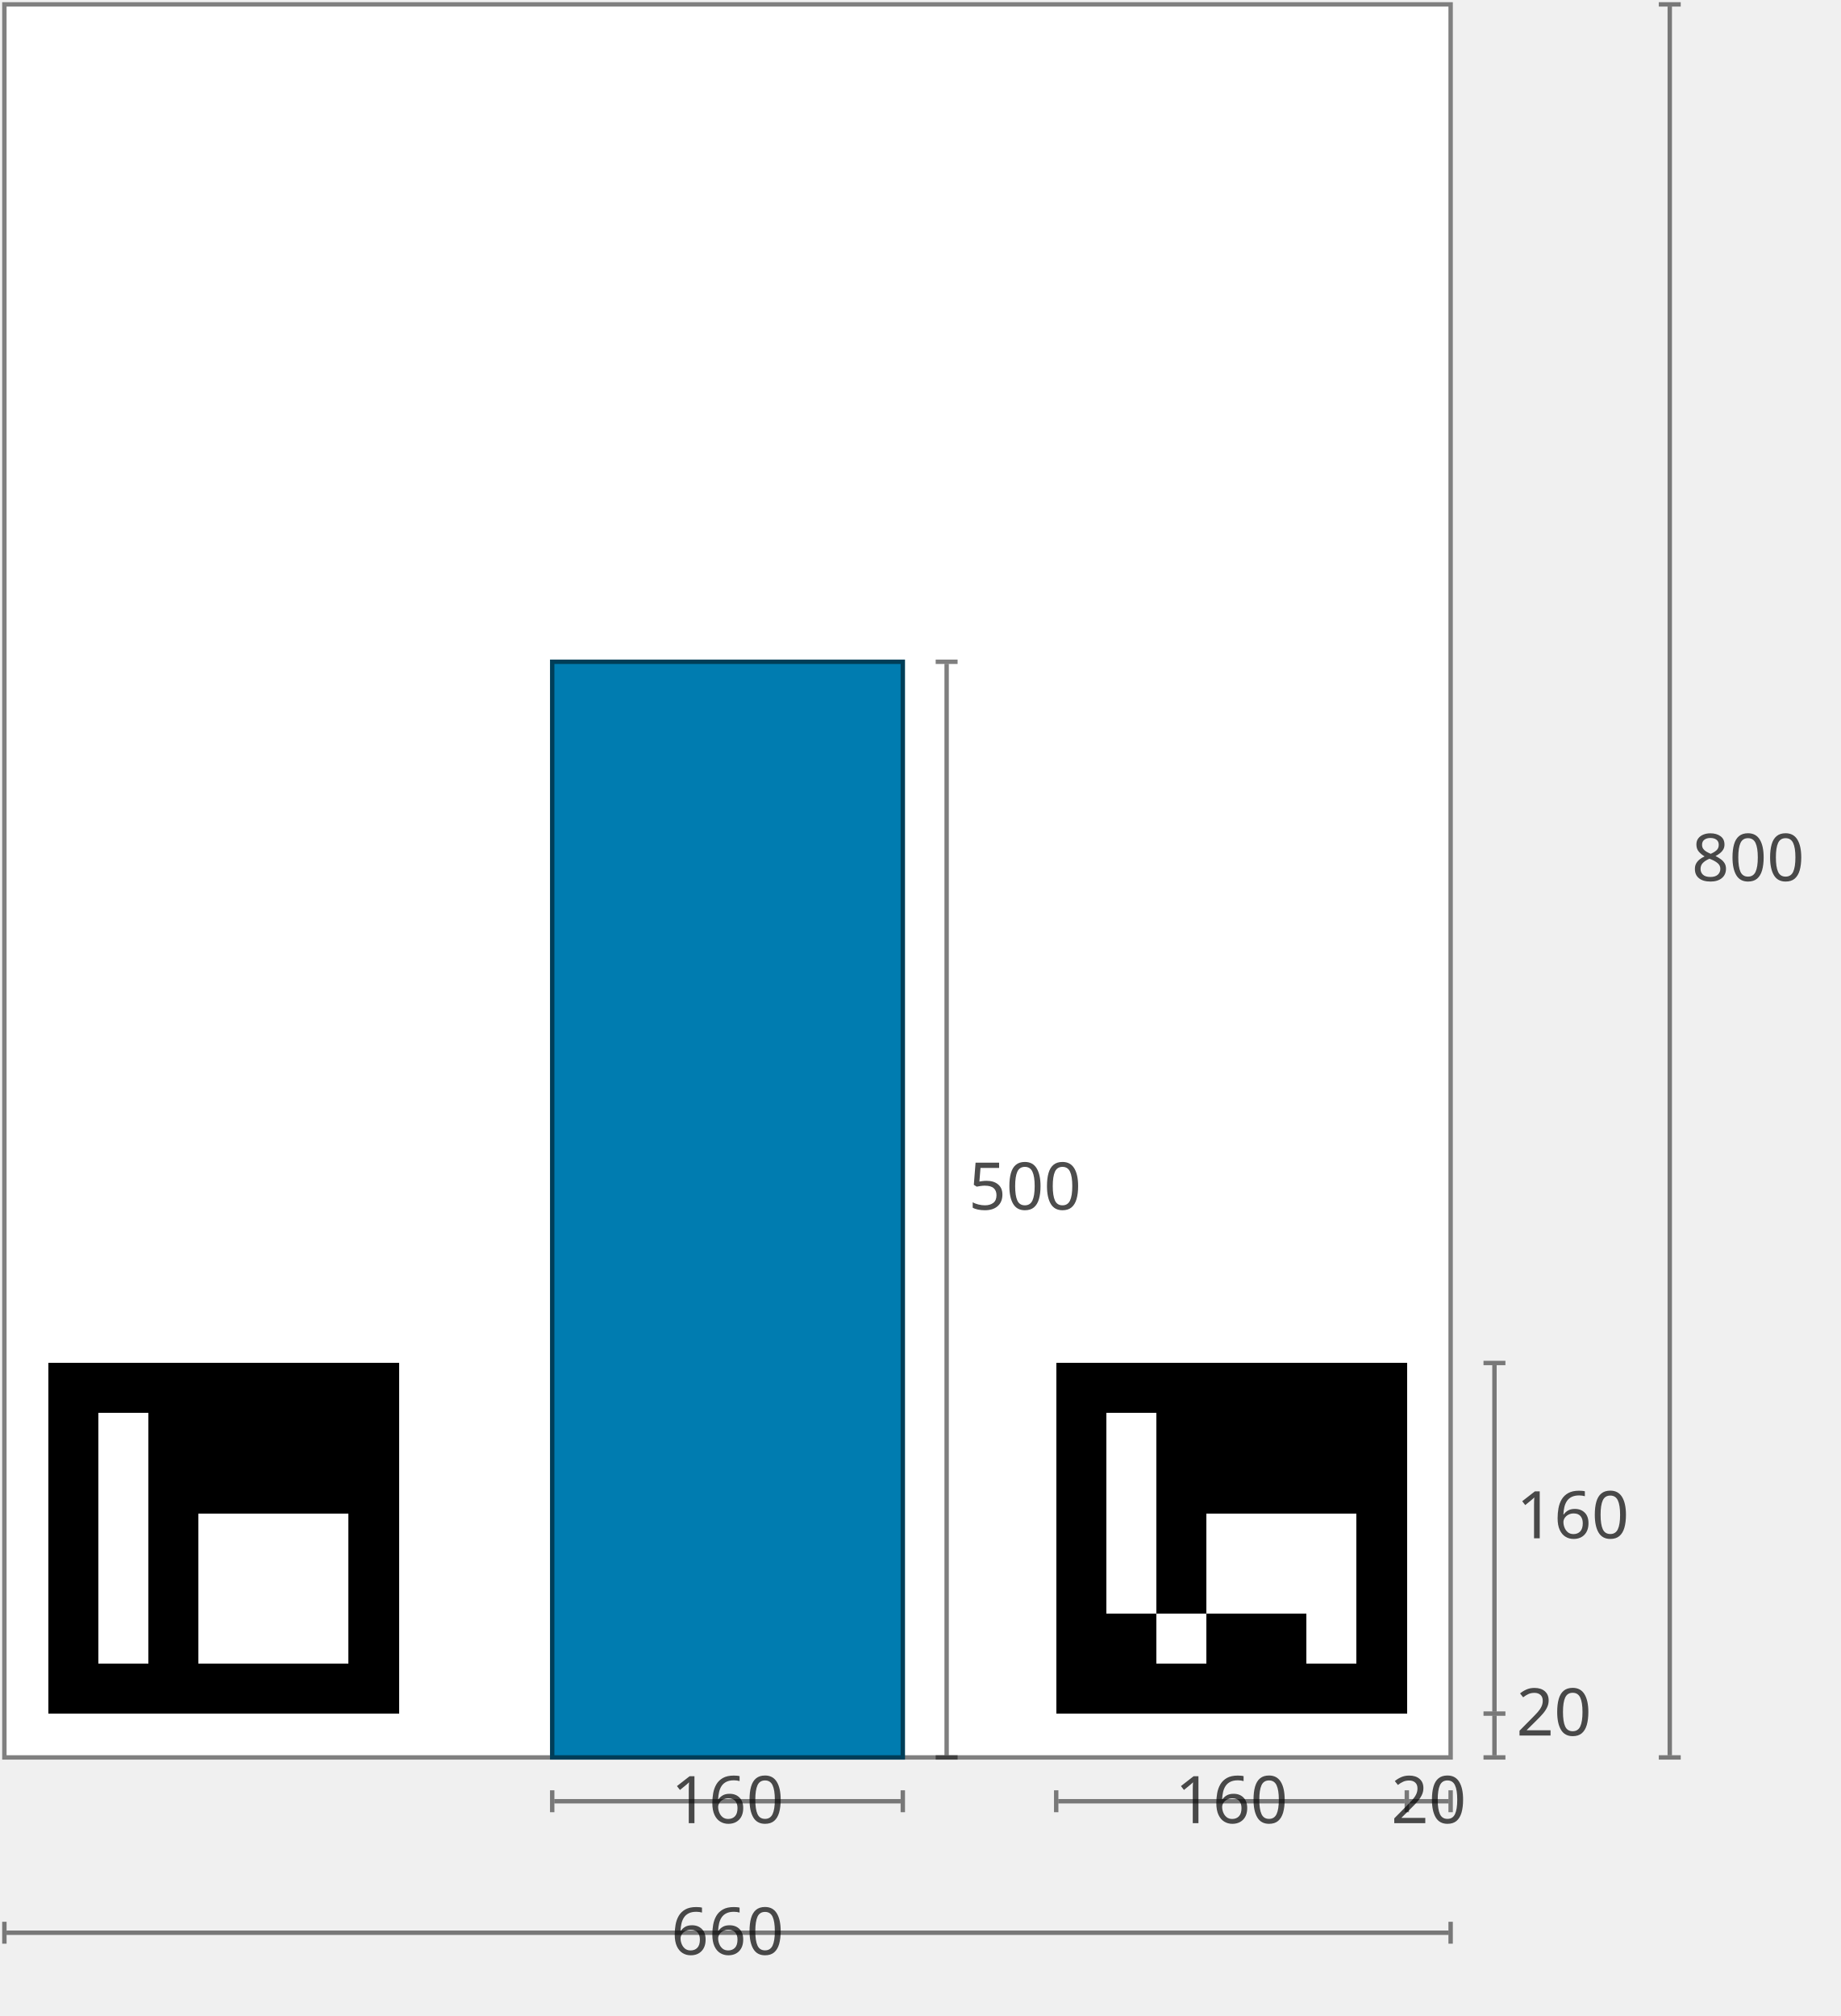
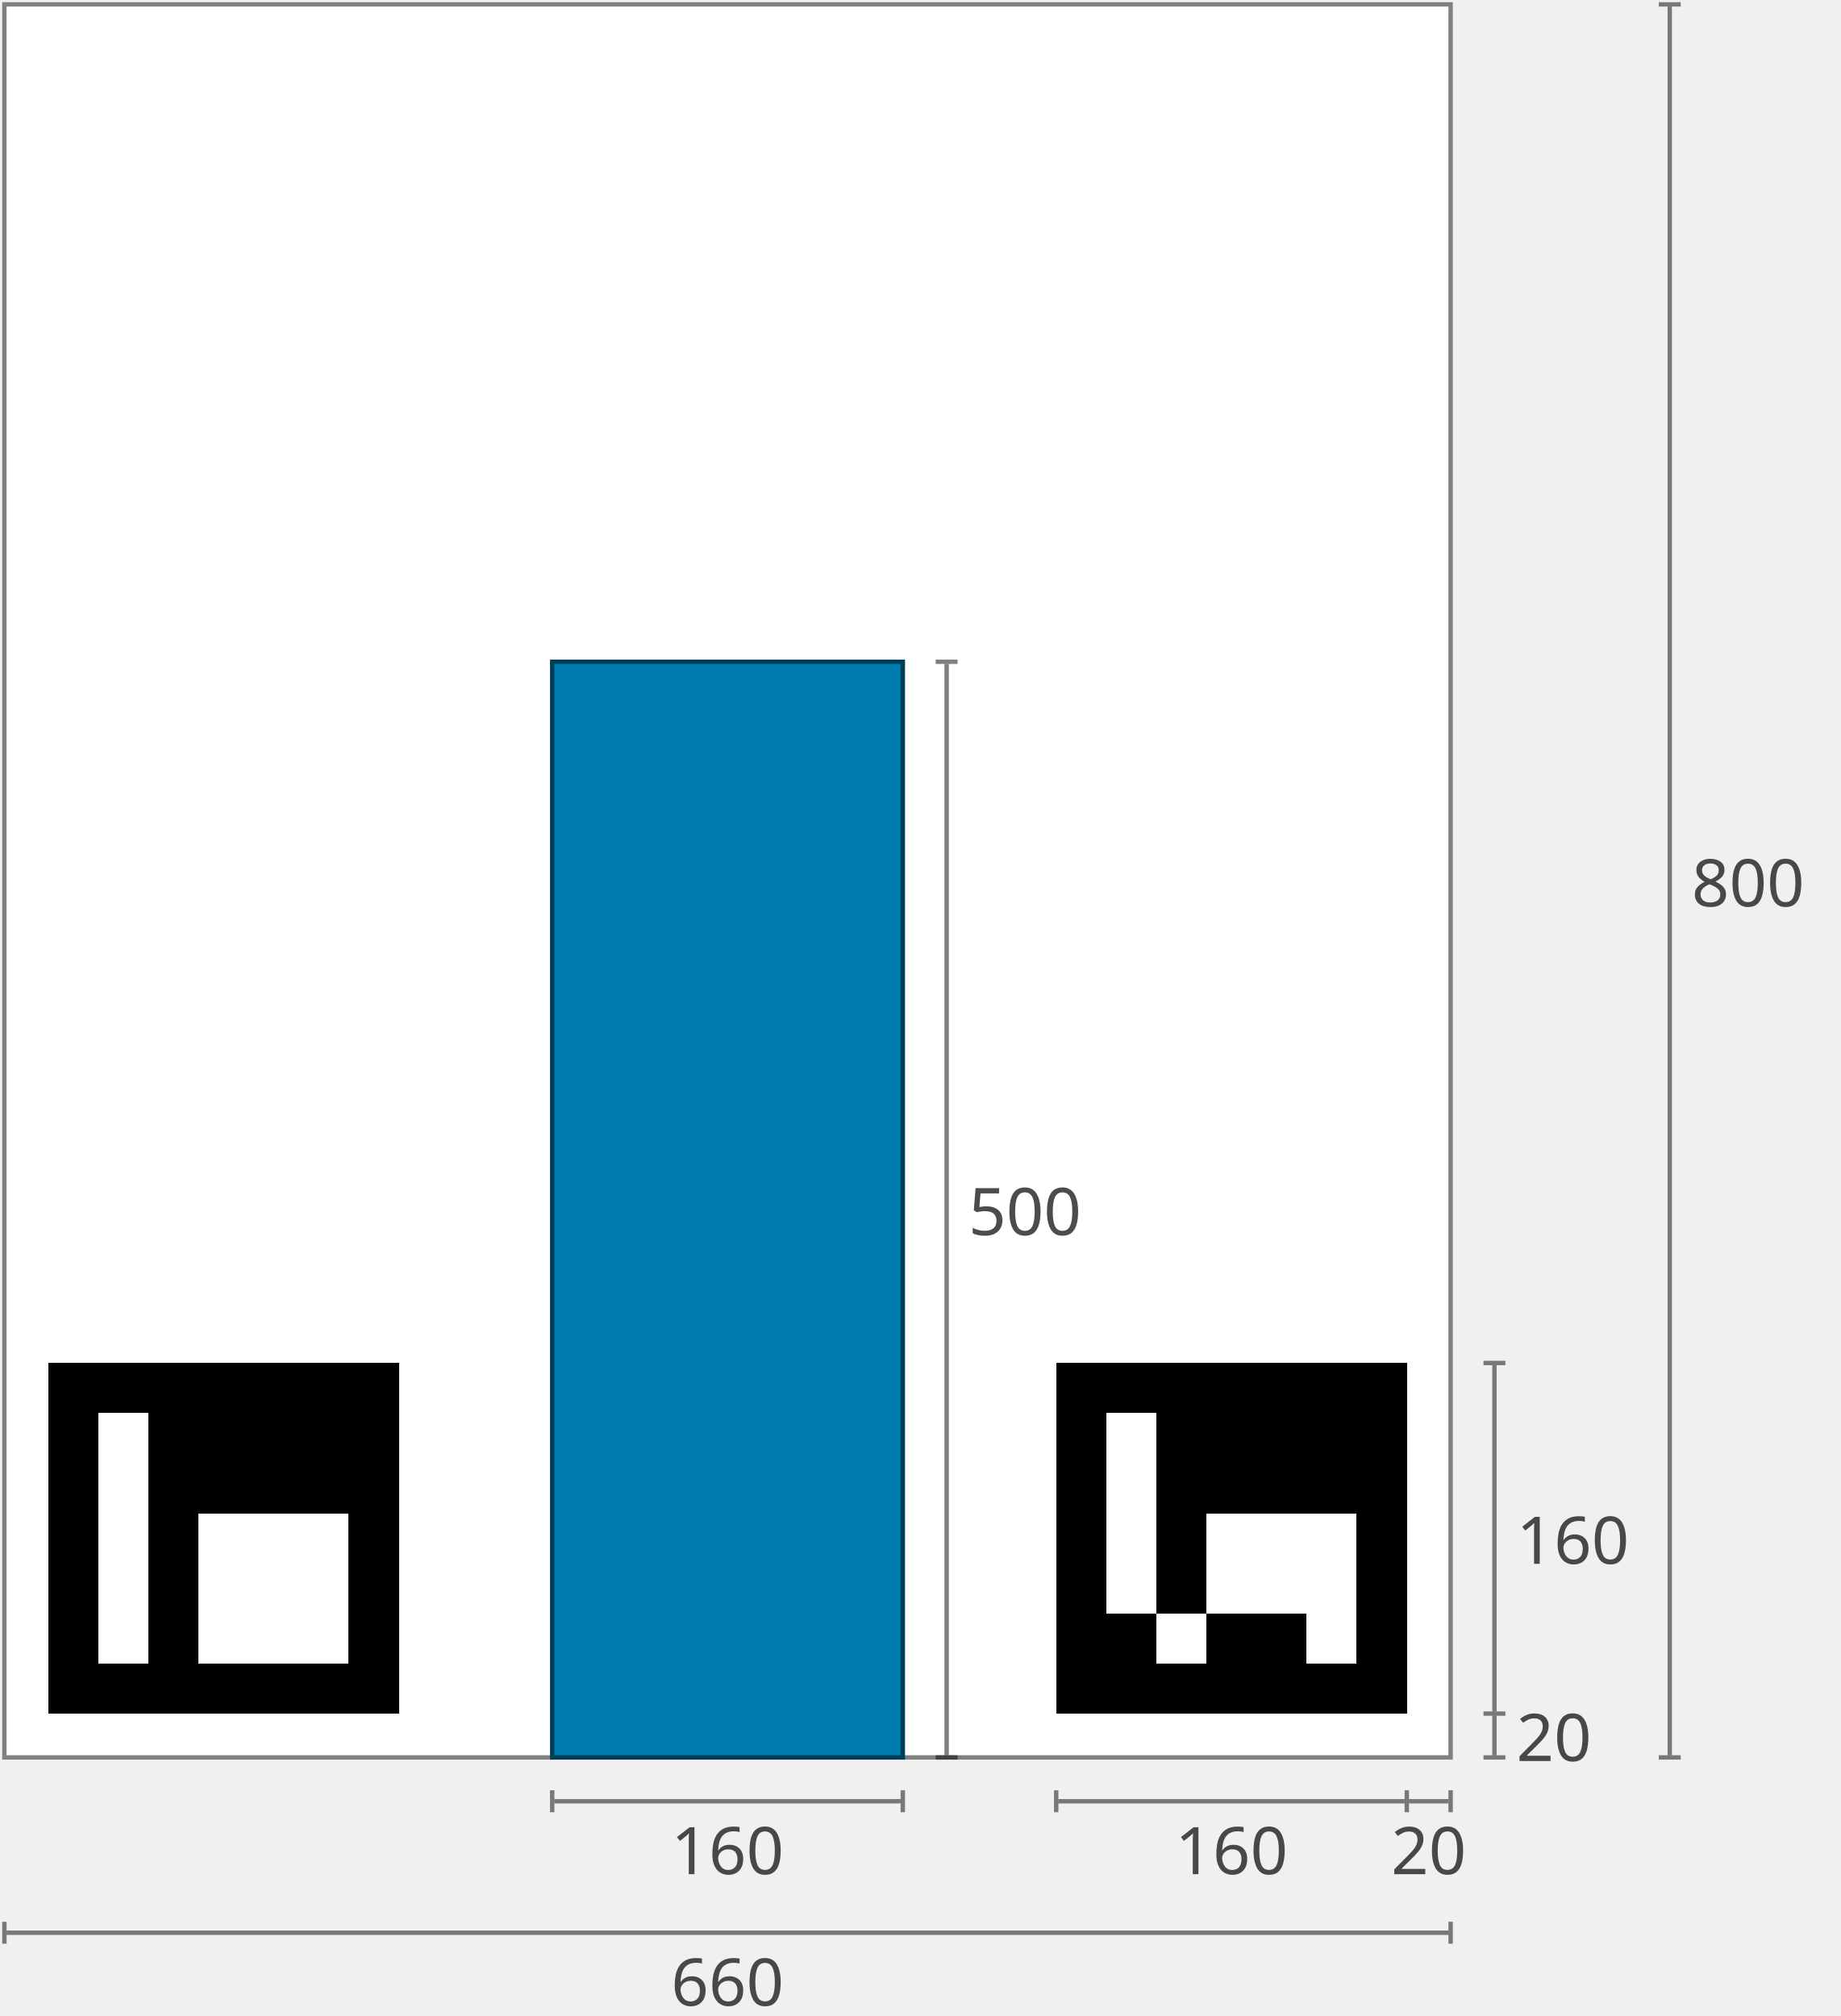
<svg xmlns="http://www.w3.org/2000/svg" viewBox="0 0 840 920">
  <g>
    <g transform="translate(2, 2)">
      <rect x="0" y="0" width="660" height="800" fill="white" stroke="rgb(128, 128, 128)" stroke-width="2" />
      <rect x="250" y="300" width="160" height="500" fill="rgb(0,124,176)" stroke="rgb(0, 62, 88)" stroke-width="2" />
      <g shape-rendering="crispEdges" transform="translate(20, 620) scale(22.85714, 22.85714)">
        <rect x="0" y="0" width="7" height="7" fill="black" />
        <rect x="1" y="1" width="1" height="1" fill="white" />
        <rect x="1" y="2" width="1" height="1" fill="white" />
        <rect x="1" y="3" width="1" height="1" fill="white" />
        <rect x="3" y="3" width="1" height="1" fill="white" />
        <rect x="4" y="3" width="1" height="1" fill="white" />
        <rect x="5" y="3" width="1" height="1" fill="white" />
        <rect x="1" y="4" width="1" height="1" fill="white" />
        <rect x="3" y="4" width="1" height="1" fill="white" />
        <rect x="4" y="4" width="1" height="1" fill="white" />
        <rect x="5" y="4" width="1" height="1" fill="white" />
        <rect x="1" y="5" width="1" height="1" fill="white" />
        <rect x="3" y="5" width="1" height="1" fill="white" />
        <rect x="4" y="5" width="1" height="1" fill="white" />
        <rect x="5" y="5" width="1" height="1" fill="white" />
      </g>
      <g shape-rendering="crispEdges" transform="translate(480, 620) scale(22.85714, 22.85714)">
        <rect x="0" y="0" width="7" height="7" fill="black" />
        <rect x="1" y="1" width="1" height="1" fill="white" />
        <rect x="1" y="2" width="1" height="1" fill="white" />
        <rect x="1" y="3" width="1" height="1" fill="white" />
        <rect x="3" y="3" width="1" height="1" fill="white" />
        <rect x="4" y="3" width="1" height="1" fill="white" />
        <rect x="5" y="3" width="1" height="1" fill="white" />
        <rect x="1" y="4" width="1" height="1" fill="white" />
        <rect x="3" y="4" width="1" height="1" fill="white" />
        <rect x="4" y="4" width="1" height="1" fill="white" />
        <rect x="5" y="4" width="1" height="1" fill="white" />
        <rect x="2" y="5" width="1" height="1" fill="white" />
        <rect x="5" y="5" width="1" height="1" fill="white" />
      </g>
    </g>
    <g>
      <g>
        <g>
          <line x1="661" y1="822" x2="643" y2="822" stroke="rgba(0,0,0,0.5)" stroke-width="2" />
          <line x1="662" y1="827" x2="662" y2="817" stroke="rgba(0,0,0,0.5)" stroke-width="2" />
          <line x1="642" y1="827" x2="642" y2="817" stroke="rgba(0,0,0,0.5)" stroke-width="2" />
        </g>
-         <text x="652" y="832" font-size="30" fill="rgba(0,0,0,0.7)" text-anchor="middle" alignment-baseline="hanging" font-family="sans-serif">
+         <text x="652" y="832" font-size="30" fill="rgba(0,0,0,0.7)" text-anchor="middle" dominant-baseline="hanging" font-family="sans-serif">
          20
        </text>
      </g>
      <g>
        <g>
          <line x1="641" y1="822" x2="483" y2="822" stroke="rgba(0,0,0,0.5)" stroke-width="2" />
          <line x1="482" y1="827" x2="482" y2="817" stroke="rgba(0,0,0,0.5)" stroke-width="2" />
        </g>
-         <text x="562" y="832" font-size="30" fill="rgba(0,0,0,0.7)" text-anchor="middle" alignment-baseline="hanging" font-family="sans-serif">
+         <text x="562" y="832" font-size="30" fill="rgba(0,0,0,0.7)" text-anchor="middle" dominant-baseline="hanging" font-family="sans-serif">
          160
        </text>
      </g>
      <g>
        <g>
          <line x1="682" y1="801" x2="682" y2="783" stroke="rgba(0,0,0,0.5)" stroke-width="2" />
          <line x1="677" y1="802" x2="687" y2="802" stroke="rgba(0,0,0,0.5)" stroke-width="2" />
          <line x1="677" y1="782" x2="687" y2="782" stroke="rgba(0,0,0,0.5)" stroke-width="2" />
        </g>
-         <text x="692" y="792" font-size="30" fill="rgba(0,0,0,0.7)" text-anchor="start" alignment-baseline="central" font-family="sans-serif">
+         <text x="692" y="792" font-size="30" fill="rgba(0,0,0,0.7)" text-anchor="start" dominant-baseline="central" font-family="sans-serif">
          20
        </text>
      </g>
      <g>
        <g>
          <line x1="682" y1="781" x2="682" y2="623" stroke="rgba(0,0,0,0.5)" stroke-width="2" />
          <line x1="677" y1="622" x2="687" y2="622" stroke="rgba(0,0,0,0.5)" stroke-width="2" />
        </g>
-         <text x="692" y="702" font-size="30" fill="rgba(0,0,0,0.7)" text-anchor="start" alignment-baseline="central" font-family="sans-serif">
+         <text x="692" y="702" font-size="30" fill="rgba(0,0,0,0.7)" text-anchor="start" dominant-baseline="central" font-family="sans-serif">
          160
        </text>
      </g>
      <g>
        <g>
          <line x1="411" y1="822" x2="253" y2="822" stroke="rgba(0,0,0,0.5)" stroke-width="2" />
          <line x1="412" y1="827" x2="412" y2="817" stroke="rgba(0,0,0,0.5)" stroke-width="2" />
          <line x1="252" y1="827" x2="252" y2="817" stroke="rgba(0,0,0,0.5)" stroke-width="2" />
        </g>
-         <text x="332" y="832" font-size="30" fill="rgba(0,0,0,0.7)" text-anchor="middle" alignment-baseline="hanging" font-family="sans-serif">
+         <text x="332" y="832" font-size="30" fill="rgba(0,0,0,0.7)" text-anchor="middle" dominant-baseline="hanging" font-family="sans-serif">
          160
        </text>
      </g>
      <g>
        <g>
          <line x1="432" y1="801" x2="432" y2="303" stroke="rgba(0,0,0,0.5)" stroke-width="2" />
          <line x1="427" y1="802" x2="437" y2="802" stroke="rgba(0,0,0,0.5)" stroke-width="2" />
          <line x1="427" y1="302" x2="437" y2="302" stroke="rgba(0,0,0,0.5)" stroke-width="2" />
        </g>
-         <text x="442" y="552" font-size="30" fill="rgba(0,0,0,0.7)" text-anchor="start" alignment-baseline="central" font-family="sans-serif">
+         <text x="442" y="552" font-size="30" fill="rgba(0,0,0,0.7)" text-anchor="start" dominant-baseline="central" font-family="sans-serif">
          500
        </text>
      </g>
      <g>
        <g>
          <line x1="3" y1="882" x2="661" y2="882" stroke="rgba(0,0,0,0.5)" stroke-width="2" />
          <line x1="2" y1="877" x2="2" y2="887" stroke="rgba(0,0,0,0.5)" stroke-width="2" />
          <line x1="662" y1="877" x2="662" y2="887" stroke="rgba(0,0,0,0.5)" stroke-width="2" />
        </g>
-         <text x="332" y="892" font-size="30" fill="rgba(0,0,0,0.7)" text-anchor="middle" alignment-baseline="hanging" font-family="sans-serif">
+         <text x="332" y="892" font-size="30" fill="rgba(0,0,0,0.7)" text-anchor="middle" dominant-baseline="hanging" font-family="sans-serif">
          660
        </text>
      </g>
      <g>
        <g>
          <line x1="762" y1="801" x2="762" y2="3" stroke="rgba(0,0,0,0.5)" stroke-width="2" />
          <line x1="757" y1="802" x2="767" y2="802" stroke="rgba(0,0,0,0.5)" stroke-width="2" />
          <line x1="757" y1="2" x2="767" y2="2" stroke="rgba(0,0,0,0.5)" stroke-width="2" />
        </g>
-         <text x="772" y="402" font-size="30" fill="rgba(0,0,0,0.7)" text-anchor="start" alignment-baseline="central" font-family="sans-serif">
+         <text x="772" y="402" font-size="30" fill="rgba(0,0,0,0.7)" text-anchor="start" dominant-baseline="central" font-family="sans-serif">
          800
        </text>
      </g>
    </g>
  </g>
</svg>
